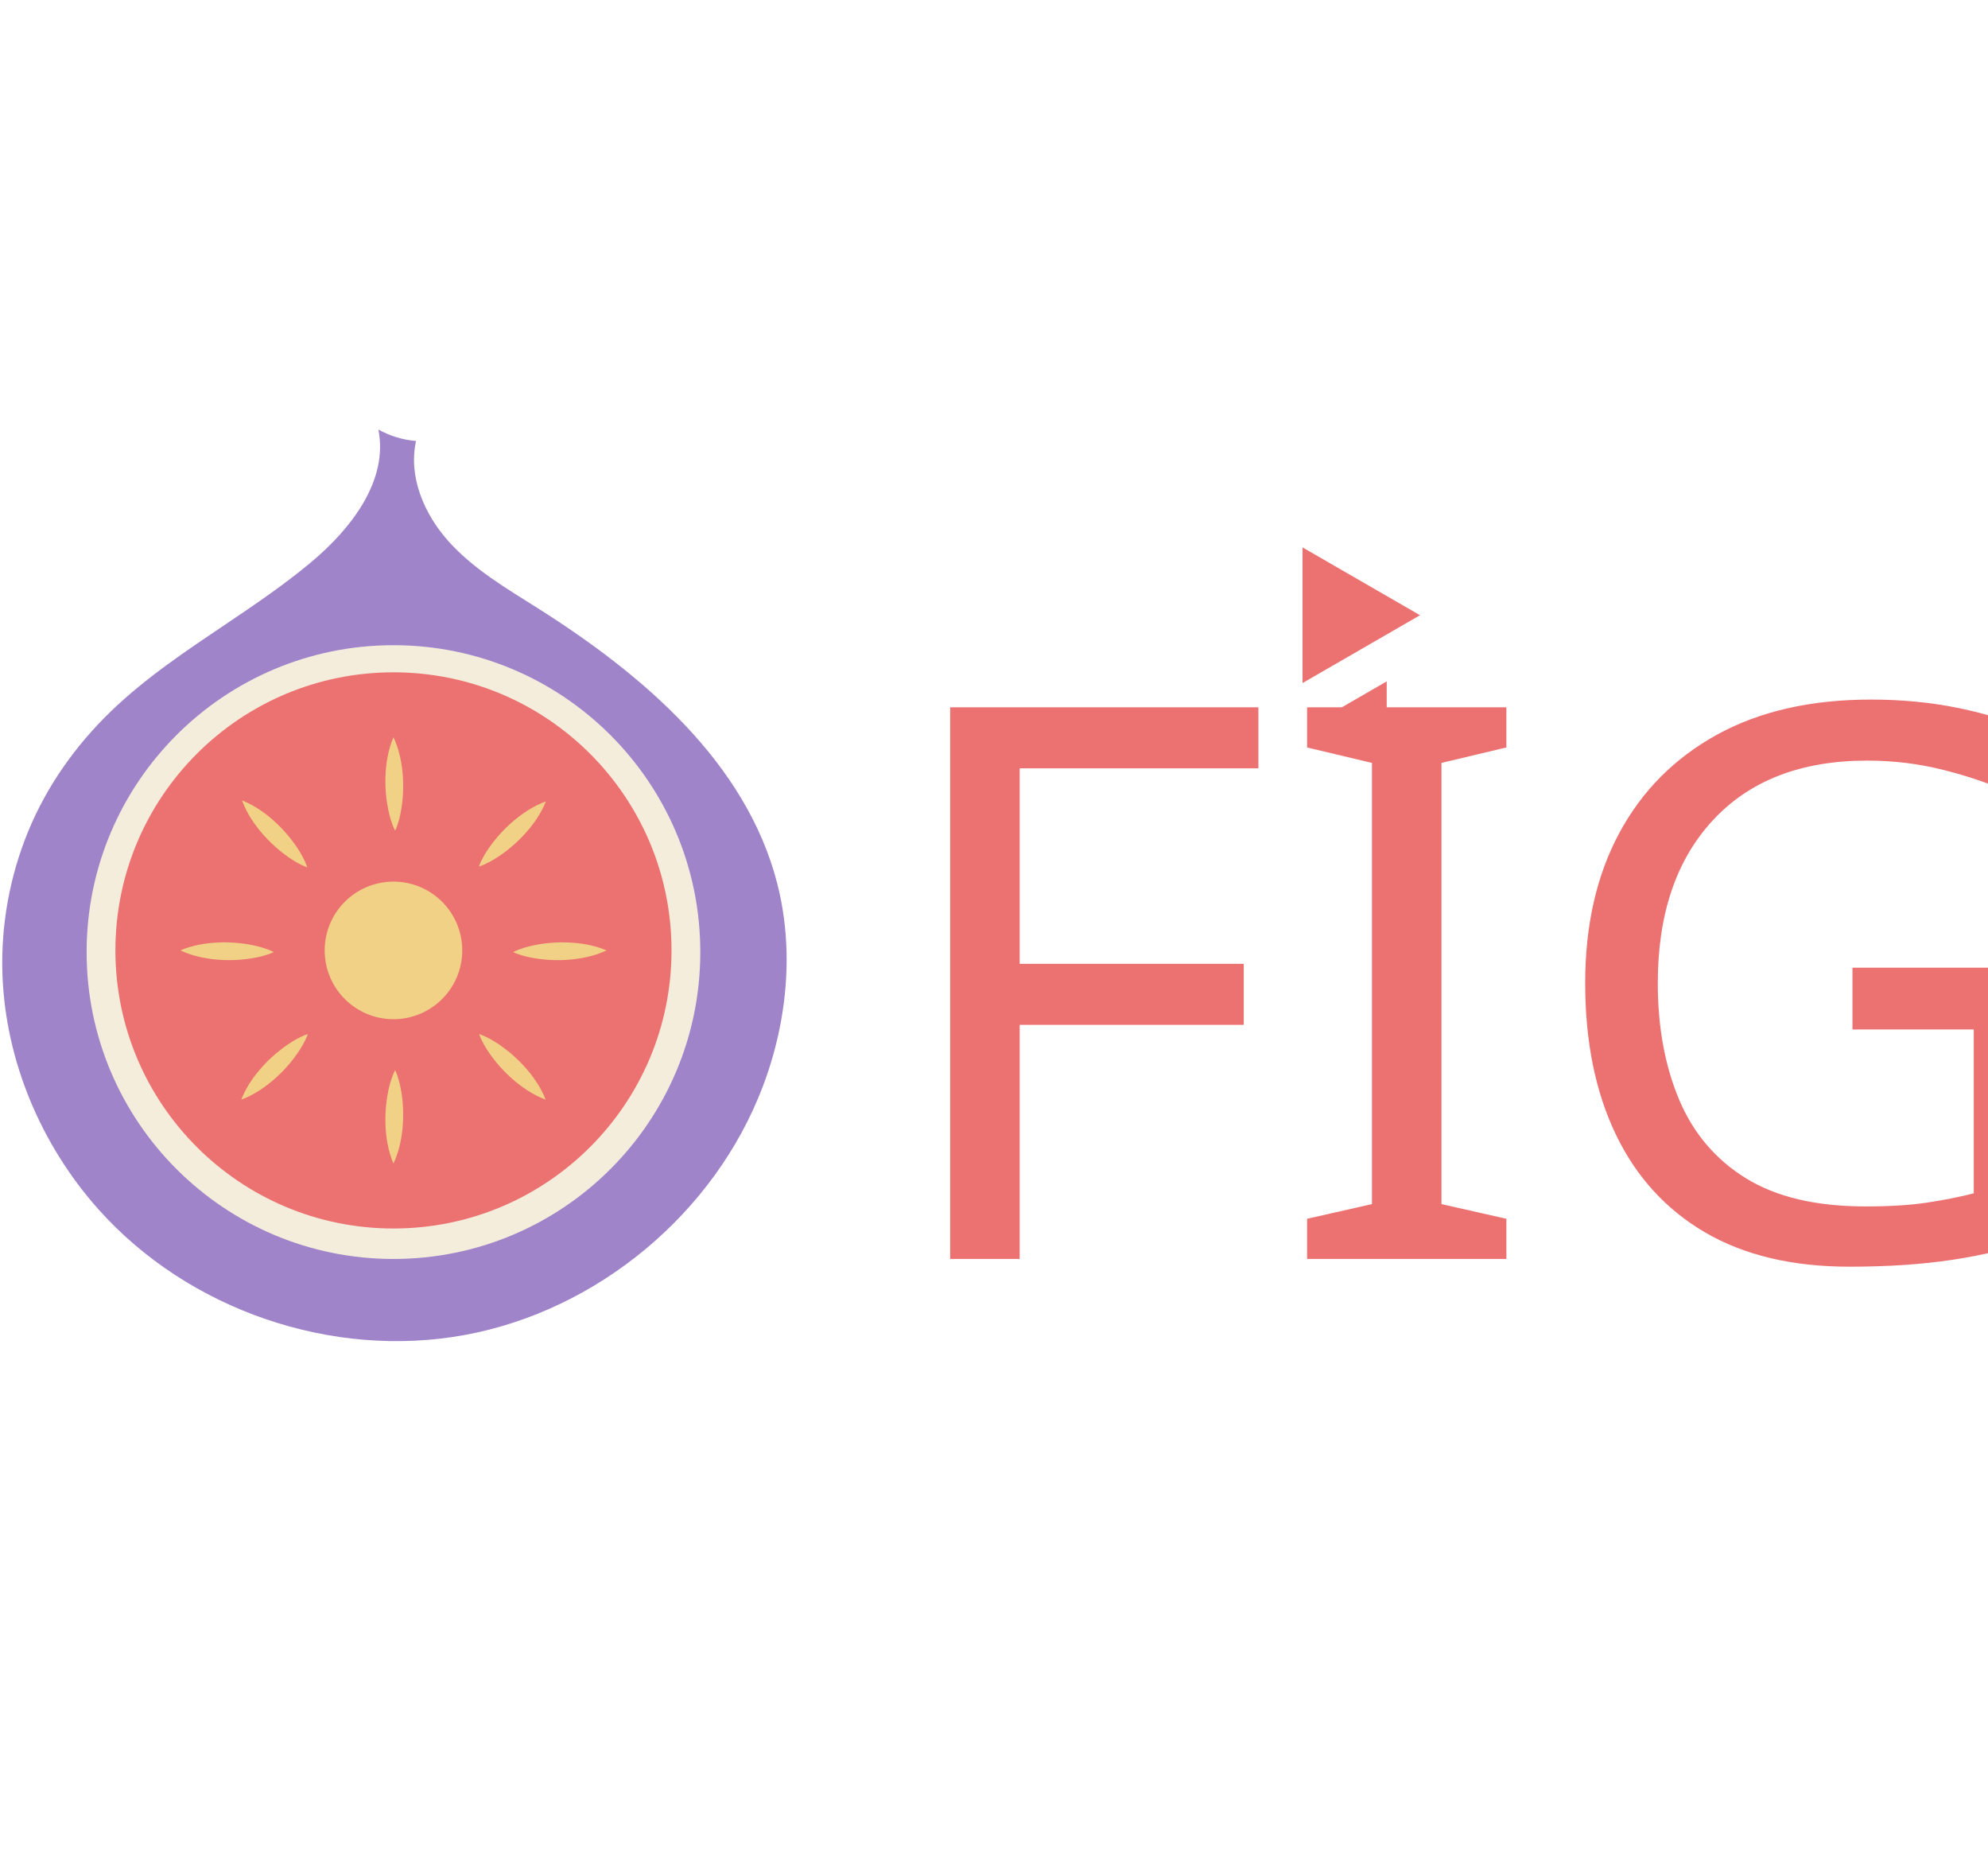
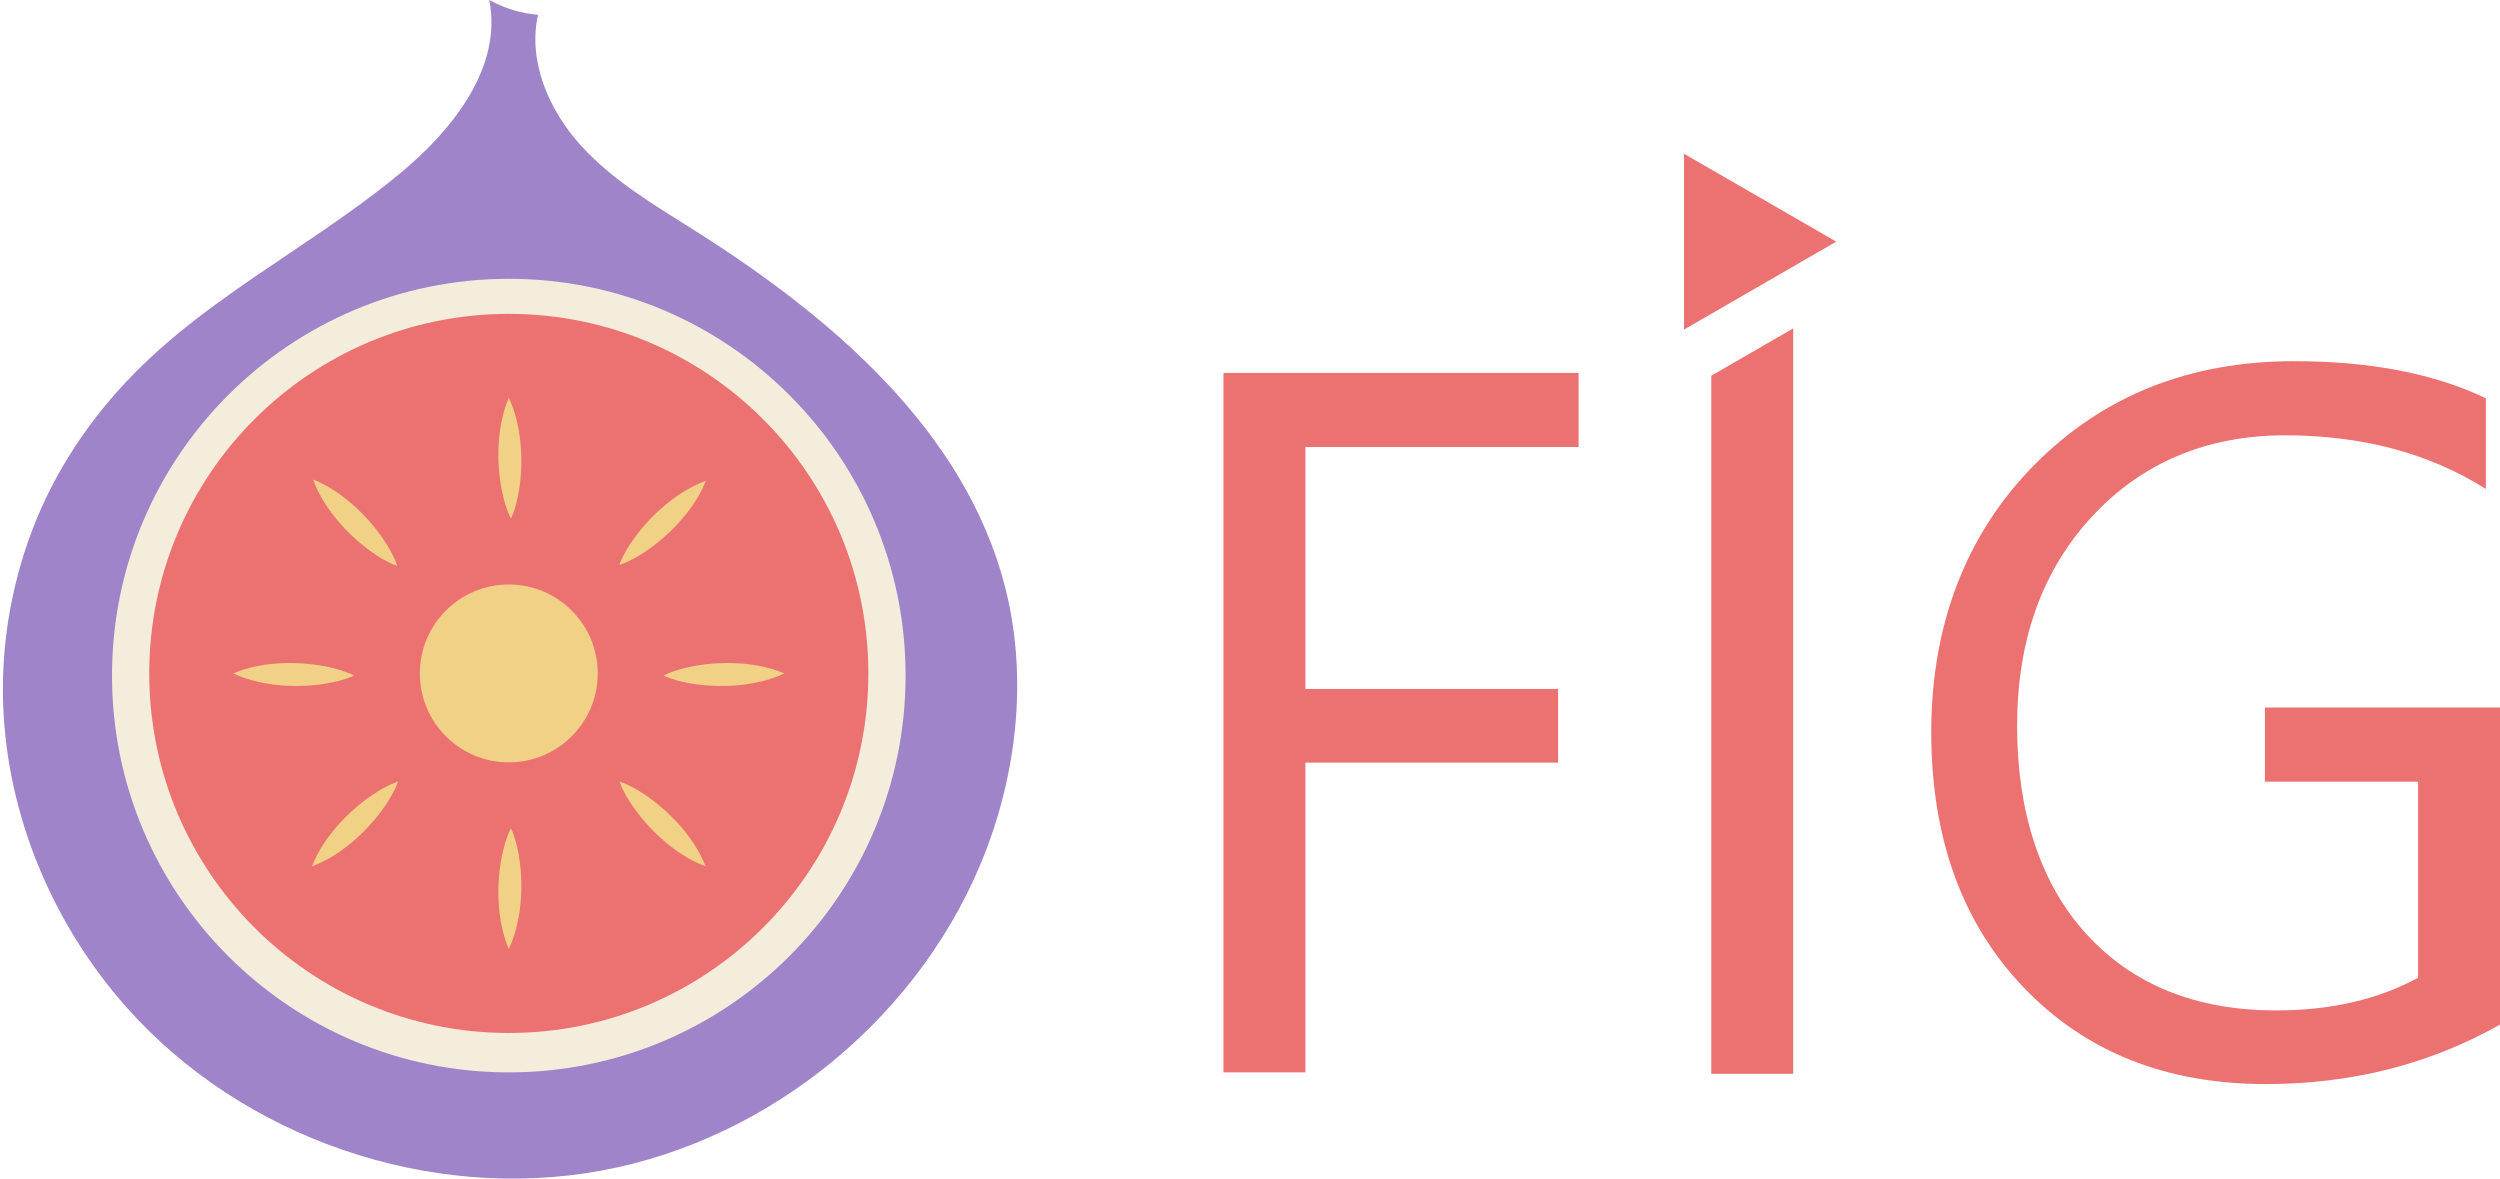
- <svg xmlns="http://www.w3.org/2000/svg" id="Layer_1" data-name="Layer 1" viewBox="0 0 1801.35 1692.94">
+ <svg xmlns="http://www.w3.org/2000/svg" id="Layer_1" data-name="Layer 1" viewBox="0 0 1751.79 825.87">
  <defs>
    <style>
      .cls-1 {
        fill: #f5eddc;
      }

      .cls-2 {
        fill: #a084ca;
      }

      .cls-3 {
        fill: #f0d186;
      }

-       .cls-4, .cls-5 {
+       .cls-4 {
        fill: #ec7272;
-       }
- 
-       .cls-5 {
-         font-family: SegoeUISymbol, 'Segoe UI Symbol';
-         font-size: 700px;
      }
    </style>
  </defs>
  <g>
-     <path class="cls-2" d="M712.7,862.56c.97,41.42-6.85,83.19-21.6,122.01-43.5,114.39-149.49,202.71-269.84,224.87-120.35,22.16-250.85-22.63-332.24-114.02C37.2,1037.22,5.08,961.2,2.23,883.33c-1.62-44.39,6.44-89.11,23.33-130.19,16.82-40.92,42.87-77.63,74.58-108.35,31.98-30.98,69.3-55.62,106.09-80.41,25.73-17.33,51.43-34.82,75.28-54.7,36.4-30.35,70.61-74.05,61.33-120.52,10.48,5.82,22.2,9.38,34.15,10.37-7.24,32.56,7.57,66.76,29.96,91.48,22.39,24.72,51.66,41.9,79.86,59.71,95.69,60.43,189.43,140.19,217.49,249.83,5.19,20.3,7.92,41.11,8.4,62.01Z" />
-     <circle class="cls-1" cx="356.52" cy="862.56" r="278.03" />
-     <circle class="cls-4" cx="356.52" cy="861.05" r="251.95" />
-     <circle class="cls-3" cx="356.52" cy="861.05" r="62.32" />
-     <path class="cls-3" d="M163.41,861.05c21.7-9.35,51.63-9.18,74.13-2.61,3.6,1.13,7.1,2.34,10.51,4.12-3.47,1.66-7.02,2.75-10.65,3.74-22.71,5.76-52.62,4.87-73.98-5.26h0Z" />
-     <path class="cls-3" d="M356.52,667.94c10.12,21.35,11.02,51.27,5.26,73.98-1,3.64-2.09,7.18-3.74,10.65-1.78-3.41-3-6.91-4.12-10.51-6.57-22.49-6.75-52.42,2.61-74.13h0Z" />
-     <path class="cls-3" d="M356.52,1054.15c-9.35-21.7-9.18-51.63-2.61-74.13,1.13-3.6,2.34-7.1,4.12-10.51,1.66,3.47,2.75,7.02,3.74,10.65,5.76,22.71,4.87,52.62-5.26,73.98h0Z" />
-     <path class="cls-3" d="M219.32,725.15c22,8.63,43.14,29.81,54.5,50.32,1.76,3.33,3.4,6.66,4.56,10.32-3.63-1.27-6.92-2.99-10.2-4.84-20.19-11.89-40.82-33.57-48.86-55.8h0Z" />
-     <path class="cls-3" d="M494.63,726.07c-8.65,21.99-29.85,43.12-50.37,54.45-3.33,1.76-6.66,3.39-10.33,4.55,1.27-3.63,2.99-6.92,4.85-10.2,11.91-20.18,33.61-40.78,55.85-48.81h0Z" />
-     <path class="cls-3" d="M494.42,996.24c-22.17-8.18-43.74-28.93-55.52-49.19-1.83-3.29-3.53-6.59-4.77-10.23,3.66,1.19,6.98,2.85,10.3,4.63,20.43,11.47,41.49,32.73,49.99,54.79h0Z" />
-     <path class="cls-3" d="M218.61,996.24c8.49-22.05,29.56-43.31,49.99-54.79,3.32-1.78,6.64-3.44,10.3-4.63-1.24,3.64-2.94,6.93-4.77,10.23-11.77,20.26-33.34,41.01-55.52,49.19h0Z" />
-     <path class="cls-3" d="M549.62,861.05c-21.35,10.12-51.27,11.02-73.98,5.26-3.63-1-7.18-2.09-10.65-3.74,3.41-1.78,6.91-3,10.51-4.12,22.49-6.57,52.42-6.75,74.13,2.61h0Z" />
+     <path class="cls-2" d="M712.7,473.4c.97,41.42-6.85,83.19-21.6,122.01-43.5,114.39-149.49,202.71-269.84,224.87-120.35,22.16-250.85-22.63-332.24-114.02C37.2,648.05,5.08,572.04,2.23,494.16c-1.62-44.39,6.44-89.11,23.33-130.19,16.82-40.92,42.87-77.63,74.58-108.35,31.98-30.98,69.3-55.62,106.09-80.41,25.73-17.33,51.43-34.82,75.28-54.7,36.4-30.35,70.61-74.05,61.33-120.52,10.48,5.82,22.2,9.38,34.15,10.37-7.24,32.56,7.57,66.76,29.96,91.48,22.39,24.72,51.66,41.9,79.86,59.71,95.69,60.43,189.43,140.19,217.49,249.83,5.19,20.3,7.92,41.11,8.4,62.01Z" />
+     <circle class="cls-1" cx="356.52" cy="473.4" r="278.03" />
+     <circle class="cls-4" cx="356.52" cy="471.88" r="251.95" />
+     <circle class="cls-3" cx="356.52" cy="471.88" r="62.32" />
+     <path class="cls-3" d="M163.41,471.88c21.7-9.35,51.63-9.18,74.13-2.61,3.6,1.13,7.1,2.34,10.51,4.12-3.47,1.66-7.02,2.75-10.65,3.74-22.71,5.76-52.62,4.87-73.98-5.26h0Z" />
+     <path class="cls-3" d="M356.52,278.77c10.12,21.35,11.02,51.27,5.26,73.98-1,3.64-2.09,7.18-3.74,10.65-1.78-3.41-3-6.91-4.12-10.51-6.57-22.49-6.75-52.42,2.61-74.13h0Z" />
+     <path class="cls-3" d="M356.52,664.99c-9.35-21.7-9.18-51.63-2.61-74.13,1.13-3.6,2.34-7.1,4.12-10.51,1.66,3.47,2.75,7.02,3.74,10.65,5.76,22.71,4.87,52.62-5.26,73.98h0Z" />
+     <path class="cls-3" d="M219.32,335.98c22,8.63,43.14,29.81,54.5,50.32,1.76,3.33,3.4,6.66,4.56,10.32-3.63-1.27-6.92-2.99-10.2-4.84-20.19-11.89-40.82-33.57-48.86-55.8h0Z" />
+     <path class="cls-3" d="M494.63,336.9c-8.65,21.99-29.85,43.12-50.37,54.45-3.33,1.76-6.66,3.39-10.33,4.55,1.27-3.63,2.99-6.92,4.85-10.2,11.91-20.18,33.61-40.78,55.85-48.81h0Z" />
+     <path class="cls-3" d="M494.42,607.07c-22.17-8.18-43.74-28.93-55.52-49.19-1.83-3.29-3.53-6.59-4.77-10.23,3.66,1.19,6.98,2.85,10.3,4.63,20.43,11.47,41.49,32.73,49.99,54.79h0Z" />
+     <path class="cls-3" d="M218.61,607.07c8.49-22.05,29.56-43.31,49.99-54.79,3.32-1.78,6.64-3.44,10.3-4.63-1.24,3.64-2.94,6.93-4.77,10.23-11.77,20.26-33.34,41.01-55.52,49.19h0Z" />
+     <path class="cls-3" d="M549.62,471.88c-21.35,10.12-51.27,11.02-73.98,5.26-3.63-1-7.18-2.09-10.65-3.74,3.41-1.78,6.91-3,10.51-4.12,22.49-6.57,52.42-6.75,74.13,2.61h0Z" />
  </g>
-   <text />
-   <text class="cls-5" transform="translate(793.05 1140.59)">
-     <tspan x="0" y="0">FIG</tspan>
-   </text>
-   <polygon class="cls-4" points="1286.69 557.38 1180.23 495.92 1180.23 618.84 1286.69 557.38" />
-   <polygon class="cls-4" points="1256.52 617.31 1256.52 650.46 1199.1 650.46 1256.52 617.31" />
+   <g>
+     <g>
+       <path class="cls-4" d="M1106.13,313.24h-191.41v169.53h177.05v51.61h-177.05v217.04h-57.42V261.29h248.83v51.95Z" />
+       <path class="cls-4" d="M1751.79,717.93c-49.22,27.8-103.91,41.7-164.06,41.7-69.96,0-126.52-22.56-169.7-67.68-43.18-45.12-64.77-104.81-64.77-179.1s23.98-138.14,71.95-186.79c47.96-48.65,108.75-72.97,182.35-72.97,53.32,0,98.1,8.66,134.33,25.98v63.57c-39.65-25.06-86.59-37.6-140.82-37.6s-99.92,18.92-135.01,56.74c-35.09,37.83-52.64,86.82-52.64,146.97s16.29,110.69,48.88,146.12c32.58,35.43,76.79,53.15,132.62,53.15,38.28,0,71.44-7.63,99.46-22.9v-137.4h-107.32v-51.95h164.75v222.17Z" />
+     </g>
+     <g>
+       <polygon class="cls-4" points="1180.02 107.75 1180.02 230.92 1286.69 169.33 1180.02 107.75" />
+       <polygon class="cls-4" points="1256.52 230.13 1256.52 752.43 1199.1 752.43 1199.1 263.28 1200.81 262.29 1256.52 230.13" />
+     </g>
+   </g>
</svg>
